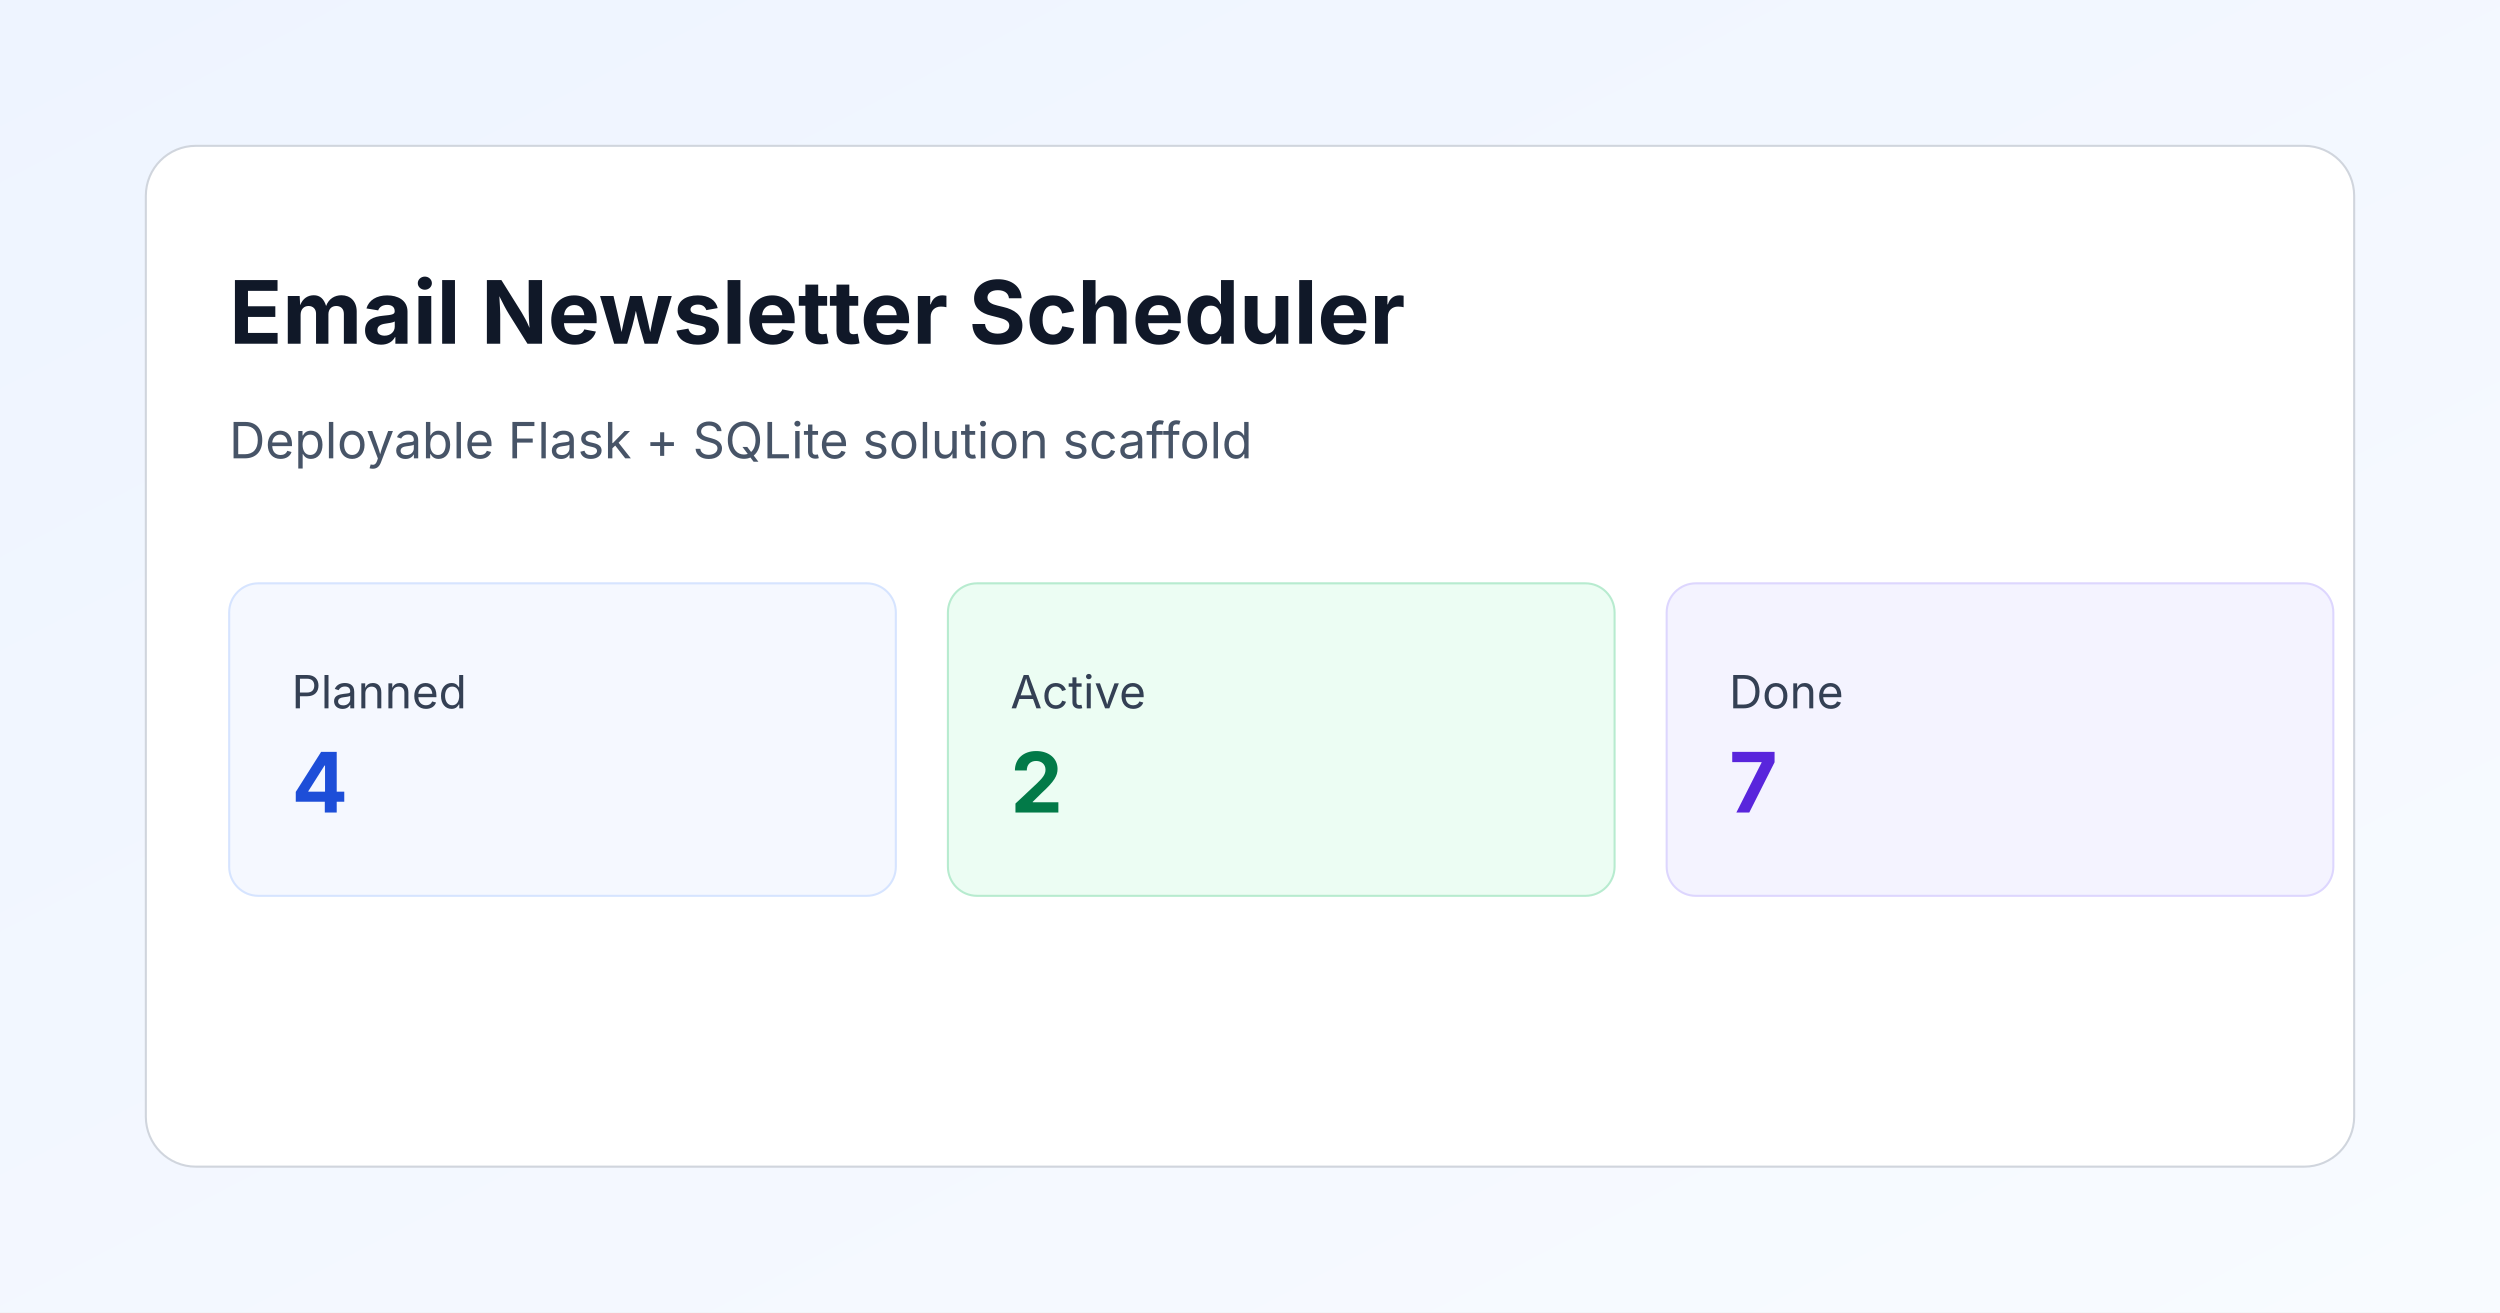
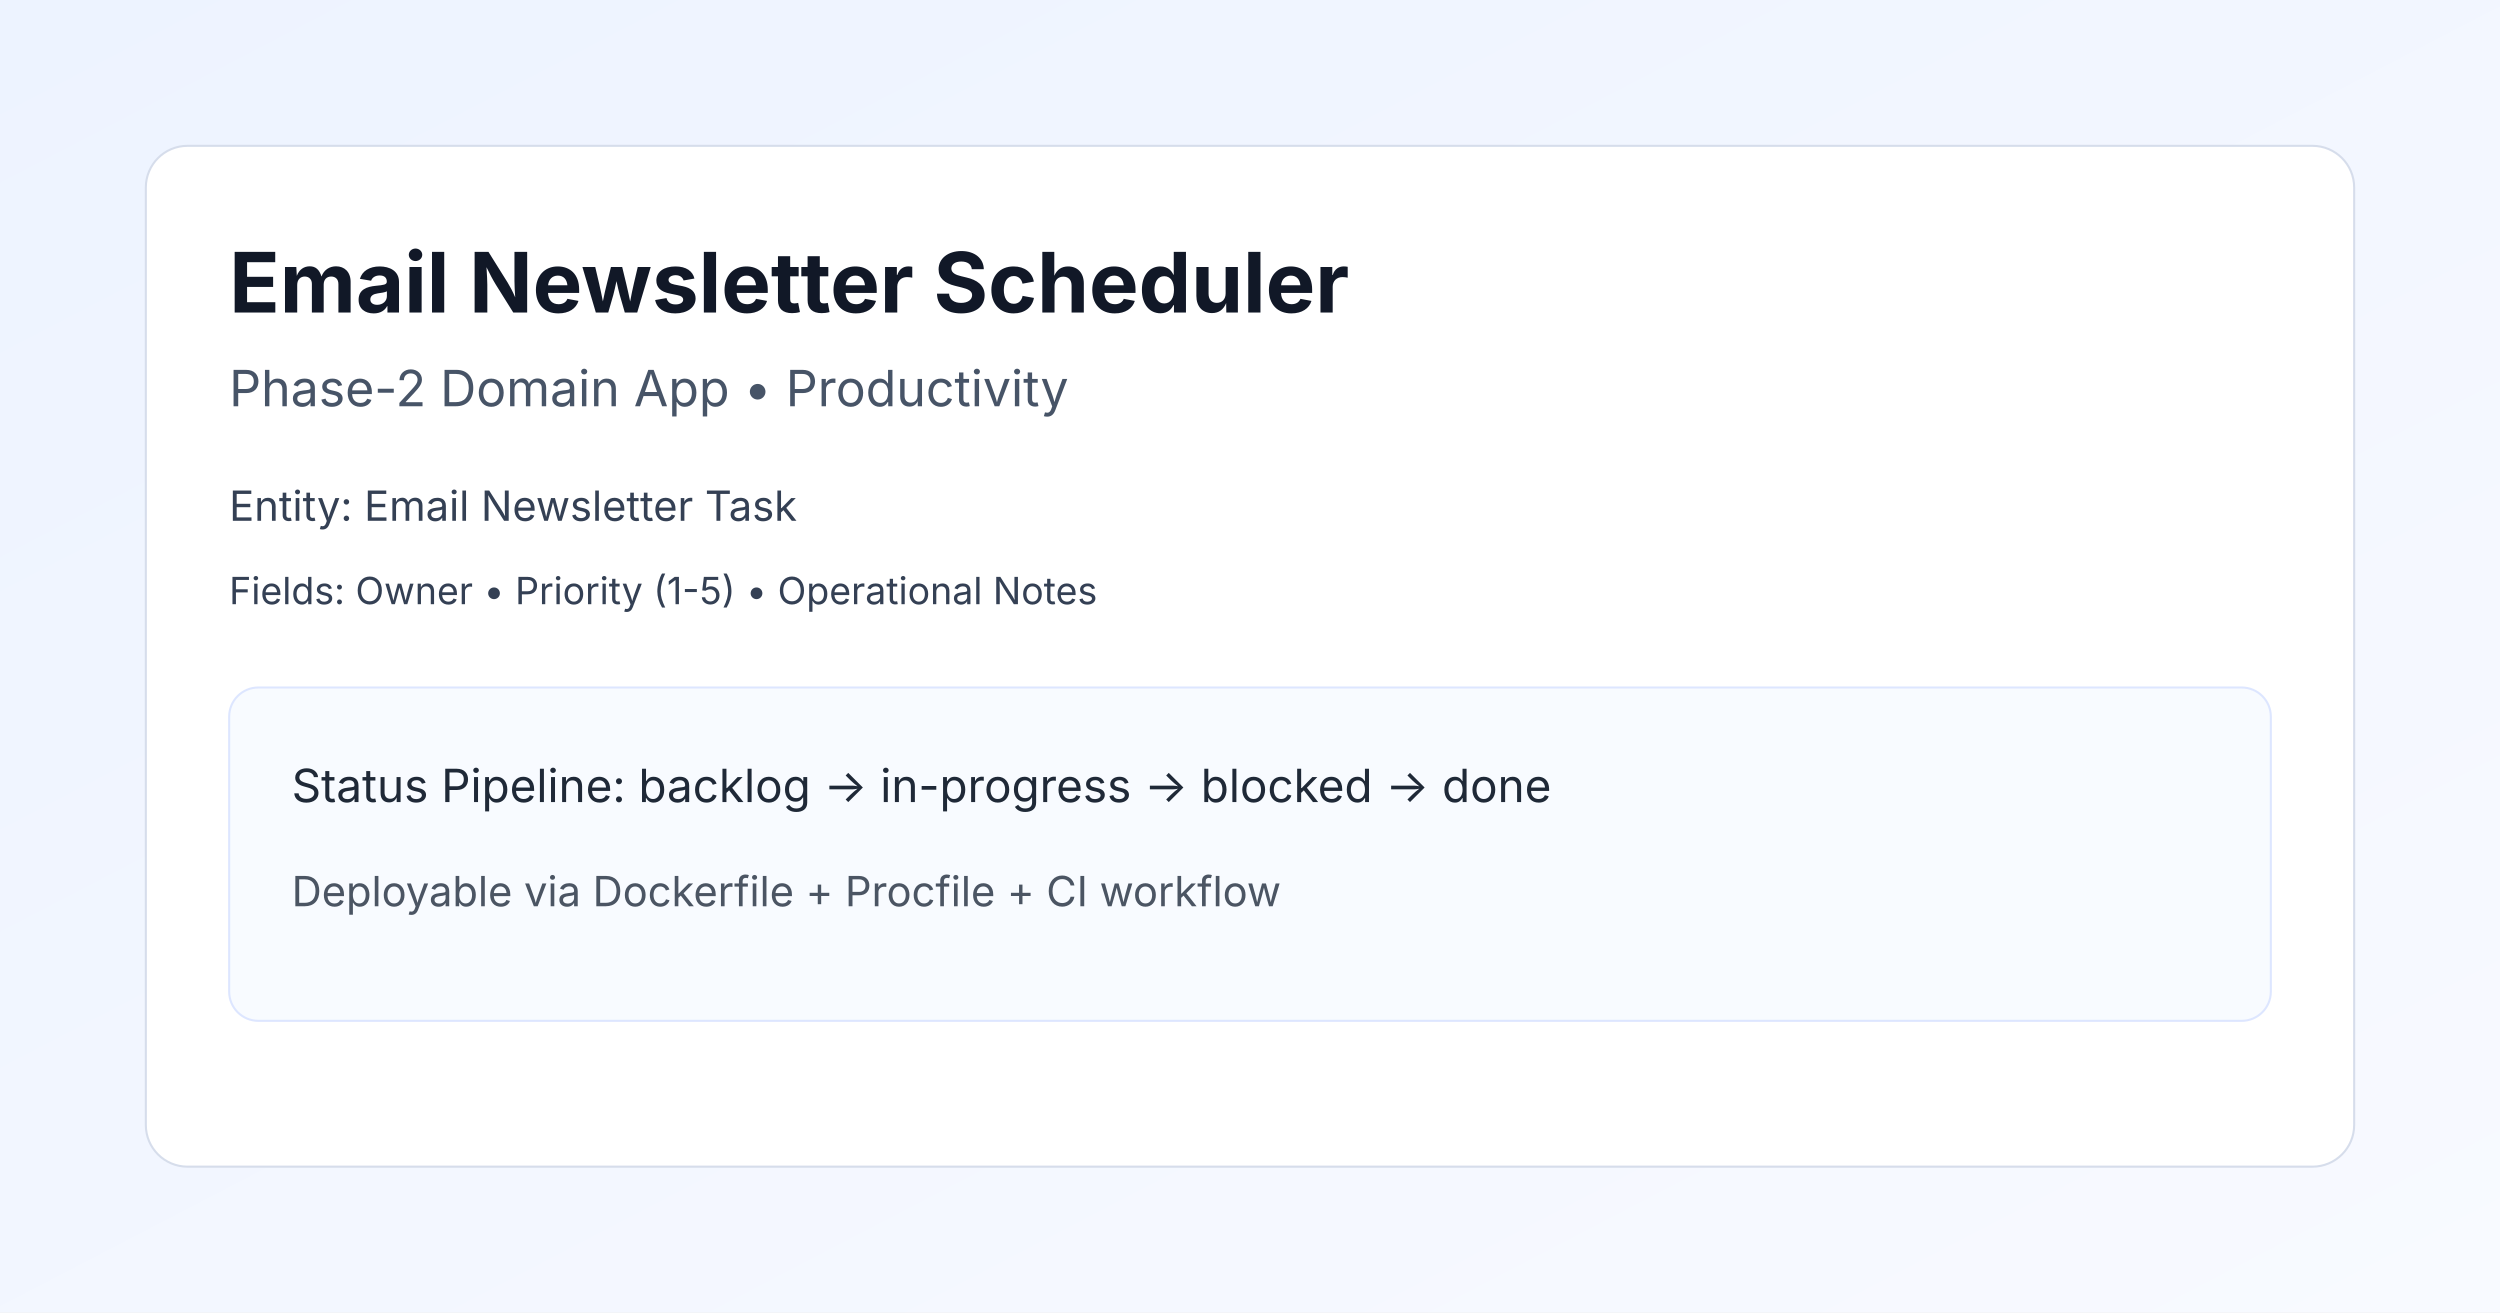
<svg xmlns="http://www.w3.org/2000/svg" width="1200" height="630" viewBox="0 0 1200 630">
  <defs>
    <linearGradient id="bg" x1="0" y1="0" x2="1" y2="1">
-       <stop offset="0%" stop-color="#eef4ff" />
-       <stop offset="100%" stop-color="#f8fbff" />
+       <stop offset="0%" stop-color="#edf3ff" />
+       <stop offset="100%" stop-color="#f8faff" />
    </linearGradient>
  </defs>
  <rect width="1200" height="630" fill="url(#bg)" />
-   <rect x="70" y="70" width="1060" height="490" rx="24" fill="#ffffff" stroke="#d0d5dd" />
-   <text x="110" y="165" font-size="42" font-family="Inter, Arial" fill="#101828" font-weight="700">Email Newsletter Scheduler</text>
-   <text x="110" y="220" font-size="24" font-family="Inter, Arial" fill="#475467">Deployable Flask + SQLite solution scaffold</text>
-   <rect x="110" y="280" width="320" height="150" rx="14" fill="#f5f8ff" stroke="#d6e4ff" />
-   <text x="140" y="340" font-size="22" font-family="Inter, Arial" fill="#344054">Planned</text>
-   <text x="140" y="390" font-size="40" font-family="Inter, Arial" fill="#1d4ed8" font-weight="700">4</text>
-   <rect x="455" y="280" width="320" height="150" rx="14" fill="#ecfdf3" stroke="#b7ebcf" />
-   <text x="485" y="340" font-size="22" font-family="Inter, Arial" fill="#344054">Active</text>
-   <text x="485" y="390" font-size="40" font-family="Inter, Arial" fill="#027a48" font-weight="700">2</text>
-   <rect x="800" y="280" width="320" height="150" rx="14" fill="#f4f3ff" stroke="#ddd6fe" />
-   <text x="830" y="340" font-size="22" font-family="Inter, Arial" fill="#344054">Done</text>
-   <text x="830" y="390" font-size="40" font-family="Inter, Arial" fill="#5925dc" font-weight="700">7</text>
+   <rect x="70" y="70" width="1060" height="490" rx="20" fill="#fff" stroke="#d6ddeb" />
+   <text x="110" y="150" font-size="40" font-family="Inter, Arial" fill="#111827" font-weight="700">Email Newsletter Scheduler</text>
+   <text x="110" y="195" font-size="24" font-family="Inter, Arial" fill="#475467">Phase-2 Domain App • Productivity</text>
+   <text x="110" y="250" font-size="20" font-family="Inter, Arial" fill="#344054">Entity: Email Newsletter Task</text>
+   <text x="110" y="290" font-size="18" font-family="Inter, Arial" fill="#344054">Fields: Owner • Priority (1-5) • Operational Notes</text>
+   <rect x="110" y="330" width="980" height="160" rx="14" fill="#f8fbff" stroke="#dde6ff" />
+   <text x="140" y="385" font-size="22" font-family="Inter, Arial" fill="#1f2937">Status Pipeline: backlog → in-progress → blocked → done</text>
+   <text x="140" y="435" font-size="20" font-family="Inter, Arial" fill="#4b5563">Deployable via Dockerfile + Procfile + CI workflow</text>
</svg>
